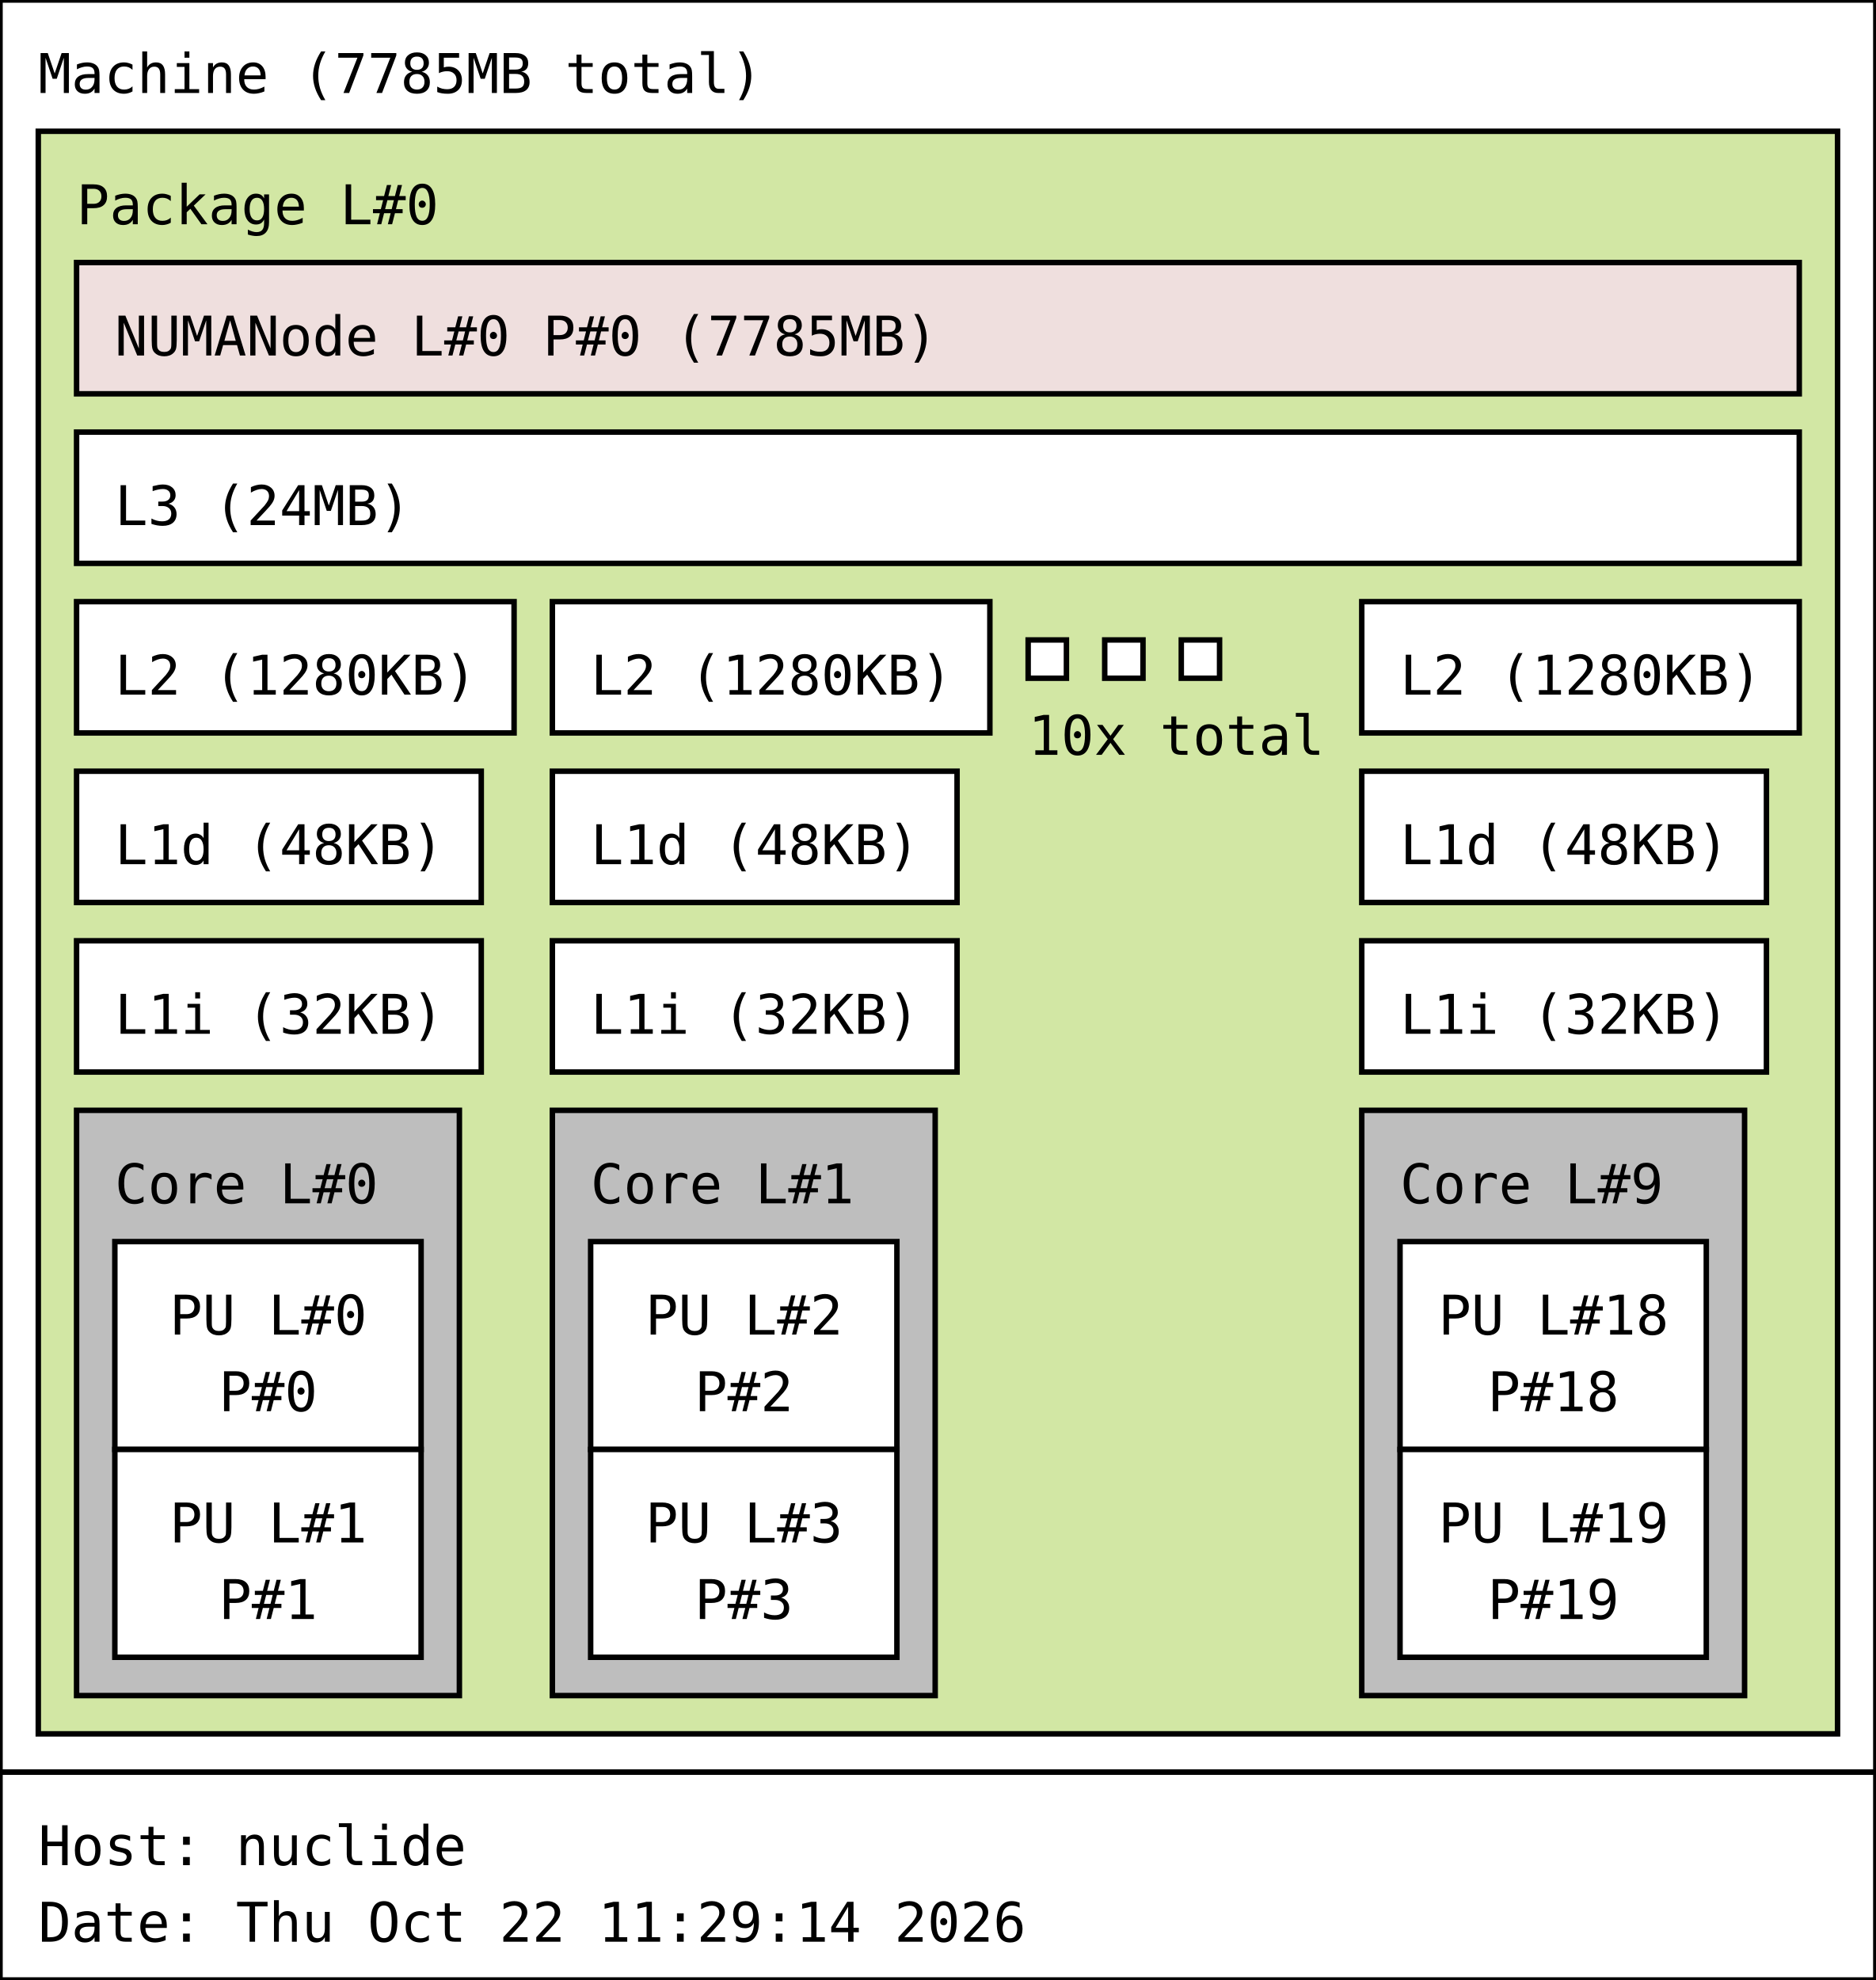
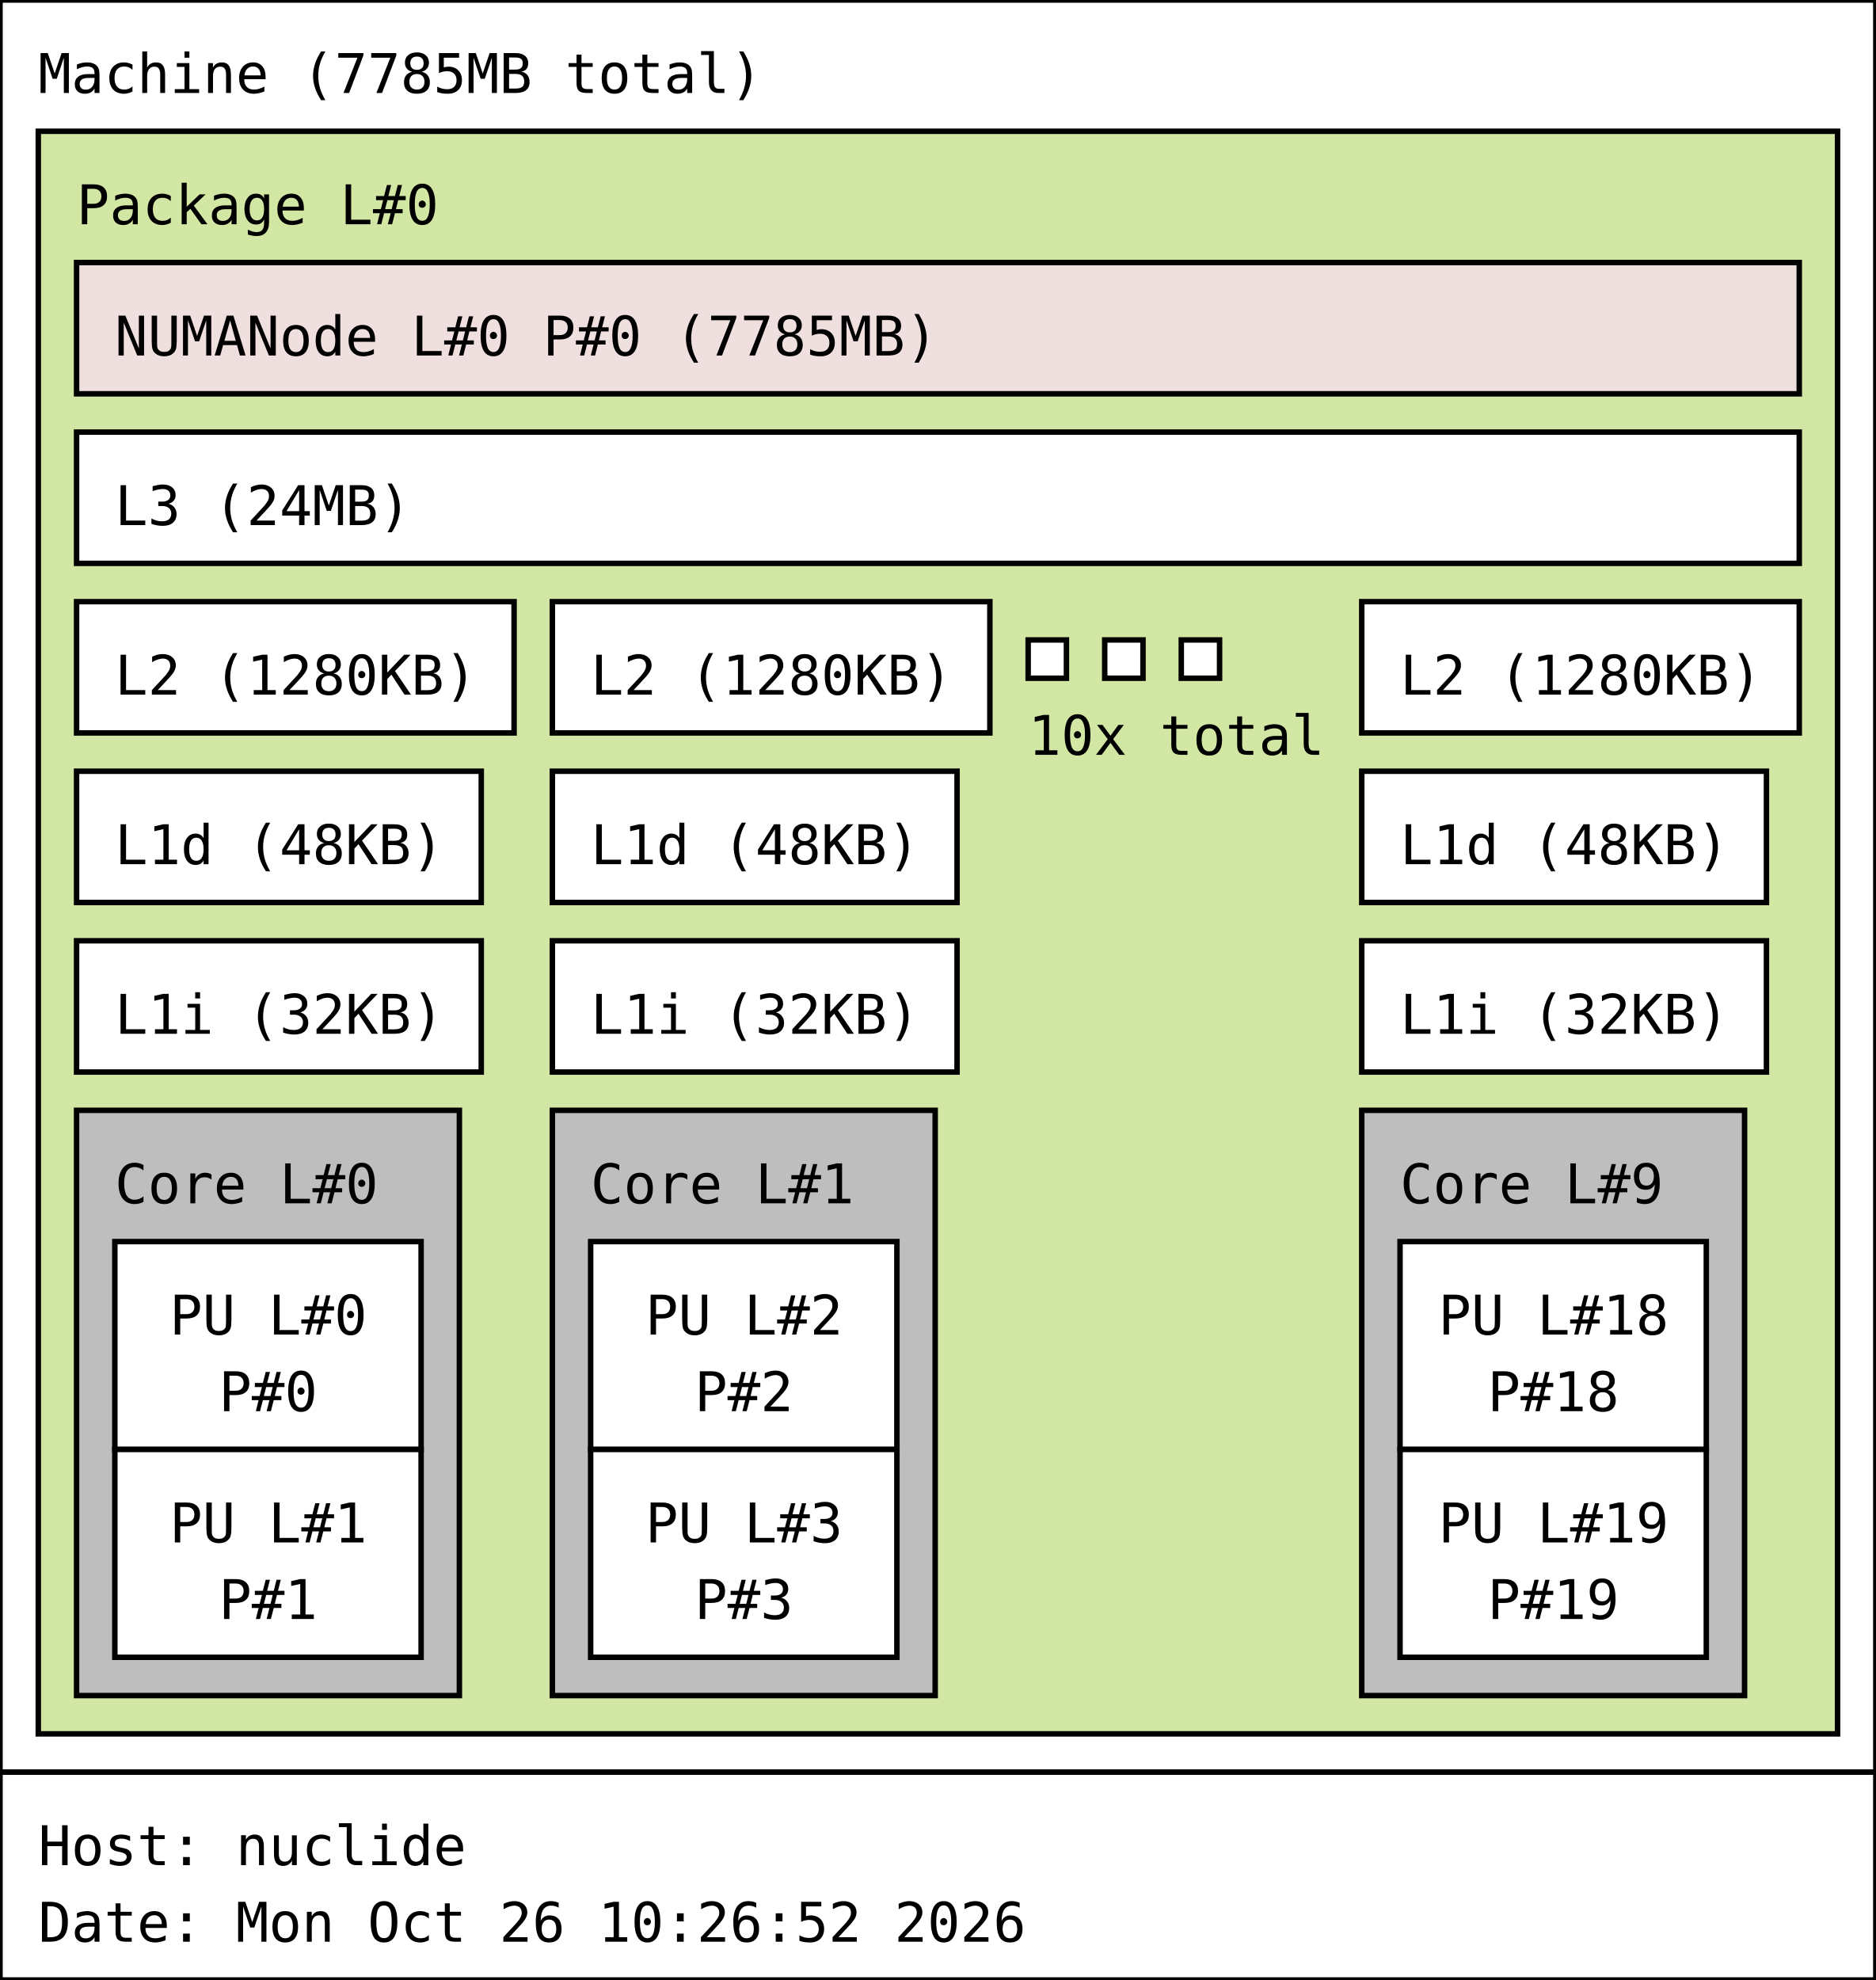
<svg xmlns="http://www.w3.org/2000/svg" width="343px" height="362px" viewBox="0 0 343px 362px" version="1.1">
  <rect id="Machine_0_rect" class="Machine" x="0" y="0" width="343" height="324" fill="rgb(255,255,255)" stroke="rgb(0,0,0)" stroke-width="1" />
  <text id="Machine_0_text" class="Machine" font-family="Monospace" x="7" y="17" fill="rgb(0,0,0)" font-size="10px">Machine (7785MB total)</text>
  <rect id="Package_0_rect" class="Package" x="7" y="24" width="329" height="293" fill="rgb(210,231,164)" stroke="rgb(0,0,0)" stroke-width="1" />
  <text id="Package_0_text" class="Package" font-family="Monospace" x="14" y="41" fill="rgb(0,0,0)" font-size="10px">Package L#0</text>
  <rect id="L3_0_rect" class="L3" x="14" y="79" width="315" height="24" fill="rgb(255,255,255)" stroke="rgb(0,0,0)" stroke-width="1" />
  <text id="L3_0_text" class="L3" font-family="Monospace" x="21" y="96" fill="rgb(0,0,0)" font-size="10px">L3 (24MB)</text>
  <rect id="L2_0_rect" class="L2" x="14" y="110" width="80" height="24" fill="rgb(255,255,255)" stroke="rgb(0,0,0)" stroke-width="1" />
  <text id="L2_0_text" class="L2" font-family="Monospace" x="21" y="127" fill="rgb(0,0,0)" font-size="10px">L2 (1280KB)</text>
  <rect id="L1d_0_rect" class="L1d" x="14" y="141" width="74" height="24" fill="rgb(255,255,255)" stroke="rgb(0,0,0)" stroke-width="1" />
  <text id="L1d_0_text" class="L1d" font-family="Monospace" x="21" y="158" fill="rgb(0,0,0)" font-size="10px">L1d (48KB)</text>
  <rect id="L1i_0_rect" class="L1i" x="14" y="172" width="74" height="24" fill="rgb(255,255,255)" stroke="rgb(0,0,0)" stroke-width="1" />
  <text id="L1i_0_text" class="L1i" font-family="Monospace" x="21" y="189" fill="rgb(0,0,0)" font-size="10px">L1i (32KB)</text>
  <rect id="Core_0_rect" class="Core" x="14" y="203" width="70" height="107" fill="rgb(190,190,190)" stroke="rgb(0,0,0)" stroke-width="1" />
  <text id="Core_0_text" class="Core" font-family="Monospace" x="21" y="220" fill="rgb(0,0,0)" font-size="10px">Core L#0</text>
  <rect id="PU_0_rect" class="PU" x="21" y="227" width="56" height="38" fill="rgb(255,255,255)" stroke="rgb(0,0,0)" stroke-width="1" />
  <text id="PU_0_text" class="PU" font-family="Monospace" x="31" y="244" fill="rgb(0,0,0)" font-size="10px">PU L#0</text>
  <text id="PU_0_text_1" class="PU" font-family="Monospace" x="40" y="258" fill="rgb(0,0,0)" font-size="10px">P#0</text>
  <rect id="PU_1_rect" class="PU" x="21" y="265" width="56" height="38" fill="rgb(255,255,255)" stroke="rgb(0,0,0)" stroke-width="1" />
  <text id="PU_1_text" class="PU" font-family="Monospace" x="31" y="282" fill="rgb(0,0,0)" font-size="10px">PU L#1</text>
  <text id="PU_1_text_1" class="PU" font-family="Monospace" x="40" y="296" fill="rgb(0,0,0)" font-size="10px">P#1</text>
  <rect id="L2_1_rect" class="L2" x="101" y="110" width="80" height="24" fill="rgb(255,255,255)" stroke="rgb(0,0,0)" stroke-width="1" />
  <text id="L2_1_text" class="L2" font-family="Monospace" x="108" y="127" fill="rgb(0,0,0)" font-size="10px">L2 (1280KB)</text>
  <rect id="L1d_1_rect" class="L1d" x="101" y="141" width="74" height="24" fill="rgb(255,255,255)" stroke="rgb(0,0,0)" stroke-width="1" />
  <text id="L1d_1_text" class="L1d" font-family="Monospace" x="108" y="158" fill="rgb(0,0,0)" font-size="10px">L1d (48KB)</text>
  <rect id="L1i_1_rect" class="L1i" x="101" y="172" width="74" height="24" fill="rgb(255,255,255)" stroke="rgb(0,0,0)" stroke-width="1" />
  <text id="L1i_1_text" class="L1i" font-family="Monospace" x="108" y="189" fill="rgb(0,0,0)" font-size="10px">L1i (32KB)</text>
  <rect id="Core_1_rect" class="Core" x="101" y="203" width="70" height="107" fill="rgb(190,190,190)" stroke="rgb(0,0,0)" stroke-width="1" />
  <text id="Core_1_text" class="Core" font-family="Monospace" x="108" y="220" fill="rgb(0,0,0)" font-size="10px">Core L#1</text>
  <rect id="PU_2_rect" class="PU" x="108" y="227" width="56" height="38" fill="rgb(255,255,255)" stroke="rgb(0,0,0)" stroke-width="1" />
  <text id="PU_2_text" class="PU" font-family="Monospace" x="118" y="244" fill="rgb(0,0,0)" font-size="10px">PU L#2</text>
  <text id="PU_2_text_1" class="PU" font-family="Monospace" x="127" y="258" fill="rgb(0,0,0)" font-size="10px">P#2</text>
  <rect id="PU_3_rect" class="PU" x="108" y="265" width="56" height="38" fill="rgb(255,255,255)" stroke="rgb(0,0,0)" stroke-width="1" />
  <text id="PU_3_text" class="PU" font-family="Monospace" x="118" y="282" fill="rgb(0,0,0)" font-size="10px">PU L#3</text>
  <text id="PU_3_text_1" class="PU" font-family="Monospace" x="127" y="296" fill="rgb(0,0,0)" font-size="10px">P#3</text>
  <rect id="L2_2_rect" class="L2" x="188" y="117" width="7" height="7" fill="rgb(255,255,255)" stroke="rgb(0,0,0)" stroke-width="1" />
  <rect id="L2_2_rect" class="L2" x="202" y="117" width="7" height="7" fill="rgb(255,255,255)" stroke="rgb(0,0,0)" stroke-width="1" />
  <rect id="L2_2_rect" class="L2" x="216" y="117" width="7" height="7" fill="rgb(255,255,255)" stroke="rgb(0,0,0)" stroke-width="1" />
  <text id="L2_2_text" class="L2" font-family="Monospace" x="188" y="138" fill="rgb(0,0,0)" font-size="10px">10x total</text>
  <rect id="L2_9_rect" class="L2" x="249" y="110" width="80" height="24" fill="rgb(255,255,255)" stroke="rgb(0,0,0)" stroke-width="1" />
  <text id="L2_9_text" class="L2" font-family="Monospace" x="256" y="127" fill="rgb(0,0,0)" font-size="10px">L2 (1280KB)</text>
  <rect id="L1d_9_rect" class="L1d" x="249" y="141" width="74" height="24" fill="rgb(255,255,255)" stroke="rgb(0,0,0)" stroke-width="1" />
  <text id="L1d_9_text" class="L1d" font-family="Monospace" x="256" y="158" fill="rgb(0,0,0)" font-size="10px">L1d (48KB)</text>
  <rect id="L1i_9_rect" class="L1i" x="249" y="172" width="74" height="24" fill="rgb(255,255,255)" stroke="rgb(0,0,0)" stroke-width="1" />
  <text id="L1i_9_text" class="L1i" font-family="Monospace" x="256" y="189" fill="rgb(0,0,0)" font-size="10px">L1i (32KB)</text>
  <rect id="Core_9_rect" class="Core" x="249" y="203" width="70" height="107" fill="rgb(190,190,190)" stroke="rgb(0,0,0)" stroke-width="1" />
  <text id="Core_9_text" class="Core" font-family="Monospace" x="256" y="220" fill="rgb(0,0,0)" font-size="10px">Core L#9</text>
  <rect id="PU_18_rect" class="PU" x="256" y="227" width="56" height="38" fill="rgb(255,255,255)" stroke="rgb(0,0,0)" stroke-width="1" />
  <text id="PU_18_text" class="PU" font-family="Monospace" x="263" y="244" fill="rgb(0,0,0)" font-size="10px">PU L#18</text>
  <text id="PU_18_text_1" class="PU" font-family="Monospace" x="272" y="258" fill="rgb(0,0,0)" font-size="10px">P#18</text>
  <rect id="PU_19_rect" class="PU" x="256" y="265" width="56" height="38" fill="rgb(255,255,255)" stroke="rgb(0,0,0)" stroke-width="1" />
  <text id="PU_19_text" class="PU" font-family="Monospace" x="263" y="282" fill="rgb(0,0,0)" font-size="10px">PU L#19</text>
  <text id="PU_19_text_1" class="PU" font-family="Monospace" x="272" y="296" fill="rgb(0,0,0)" font-size="10px">P#19</text>
  <rect id="NUMANode_0_rect" class="NUMANode" x="14" y="48" width="315" height="24" fill="rgb(239,223,222)" stroke="rgb(0,0,0)" stroke-width="1" />
  <text id="NUMANode_0_text" class="NUMANode" font-family="Monospace" x="21" y="65" fill="rgb(0,0,0)" font-size="10px">NUMANode L#0 P#0 (7785MB)</text>
  <rect id="anon_rect" x="0" y="324" width="343" height="38" fill="rgb(255,255,255)" stroke="rgb(0,0,0)" stroke-width="1" />
  <text id="anon_text" font-family="Monospace" x="7" y="341" fill="rgb(0,0,0)" font-size="10px">Host: nuclide</text>
-   <text id="anon_text_1" font-family="Monospace" x="7" y="355" fill="rgb(0,0,0)" font-size="10px">Date: Thu Oct 22 11:29:14 2026</text>
+   <text id="anon_text_1" font-family="Monospace" x="7" y="355" fill="rgb(0,0,0)" font-size="10px">Date: Mon Oct 26 10:26:52 2026</text>
</svg>
